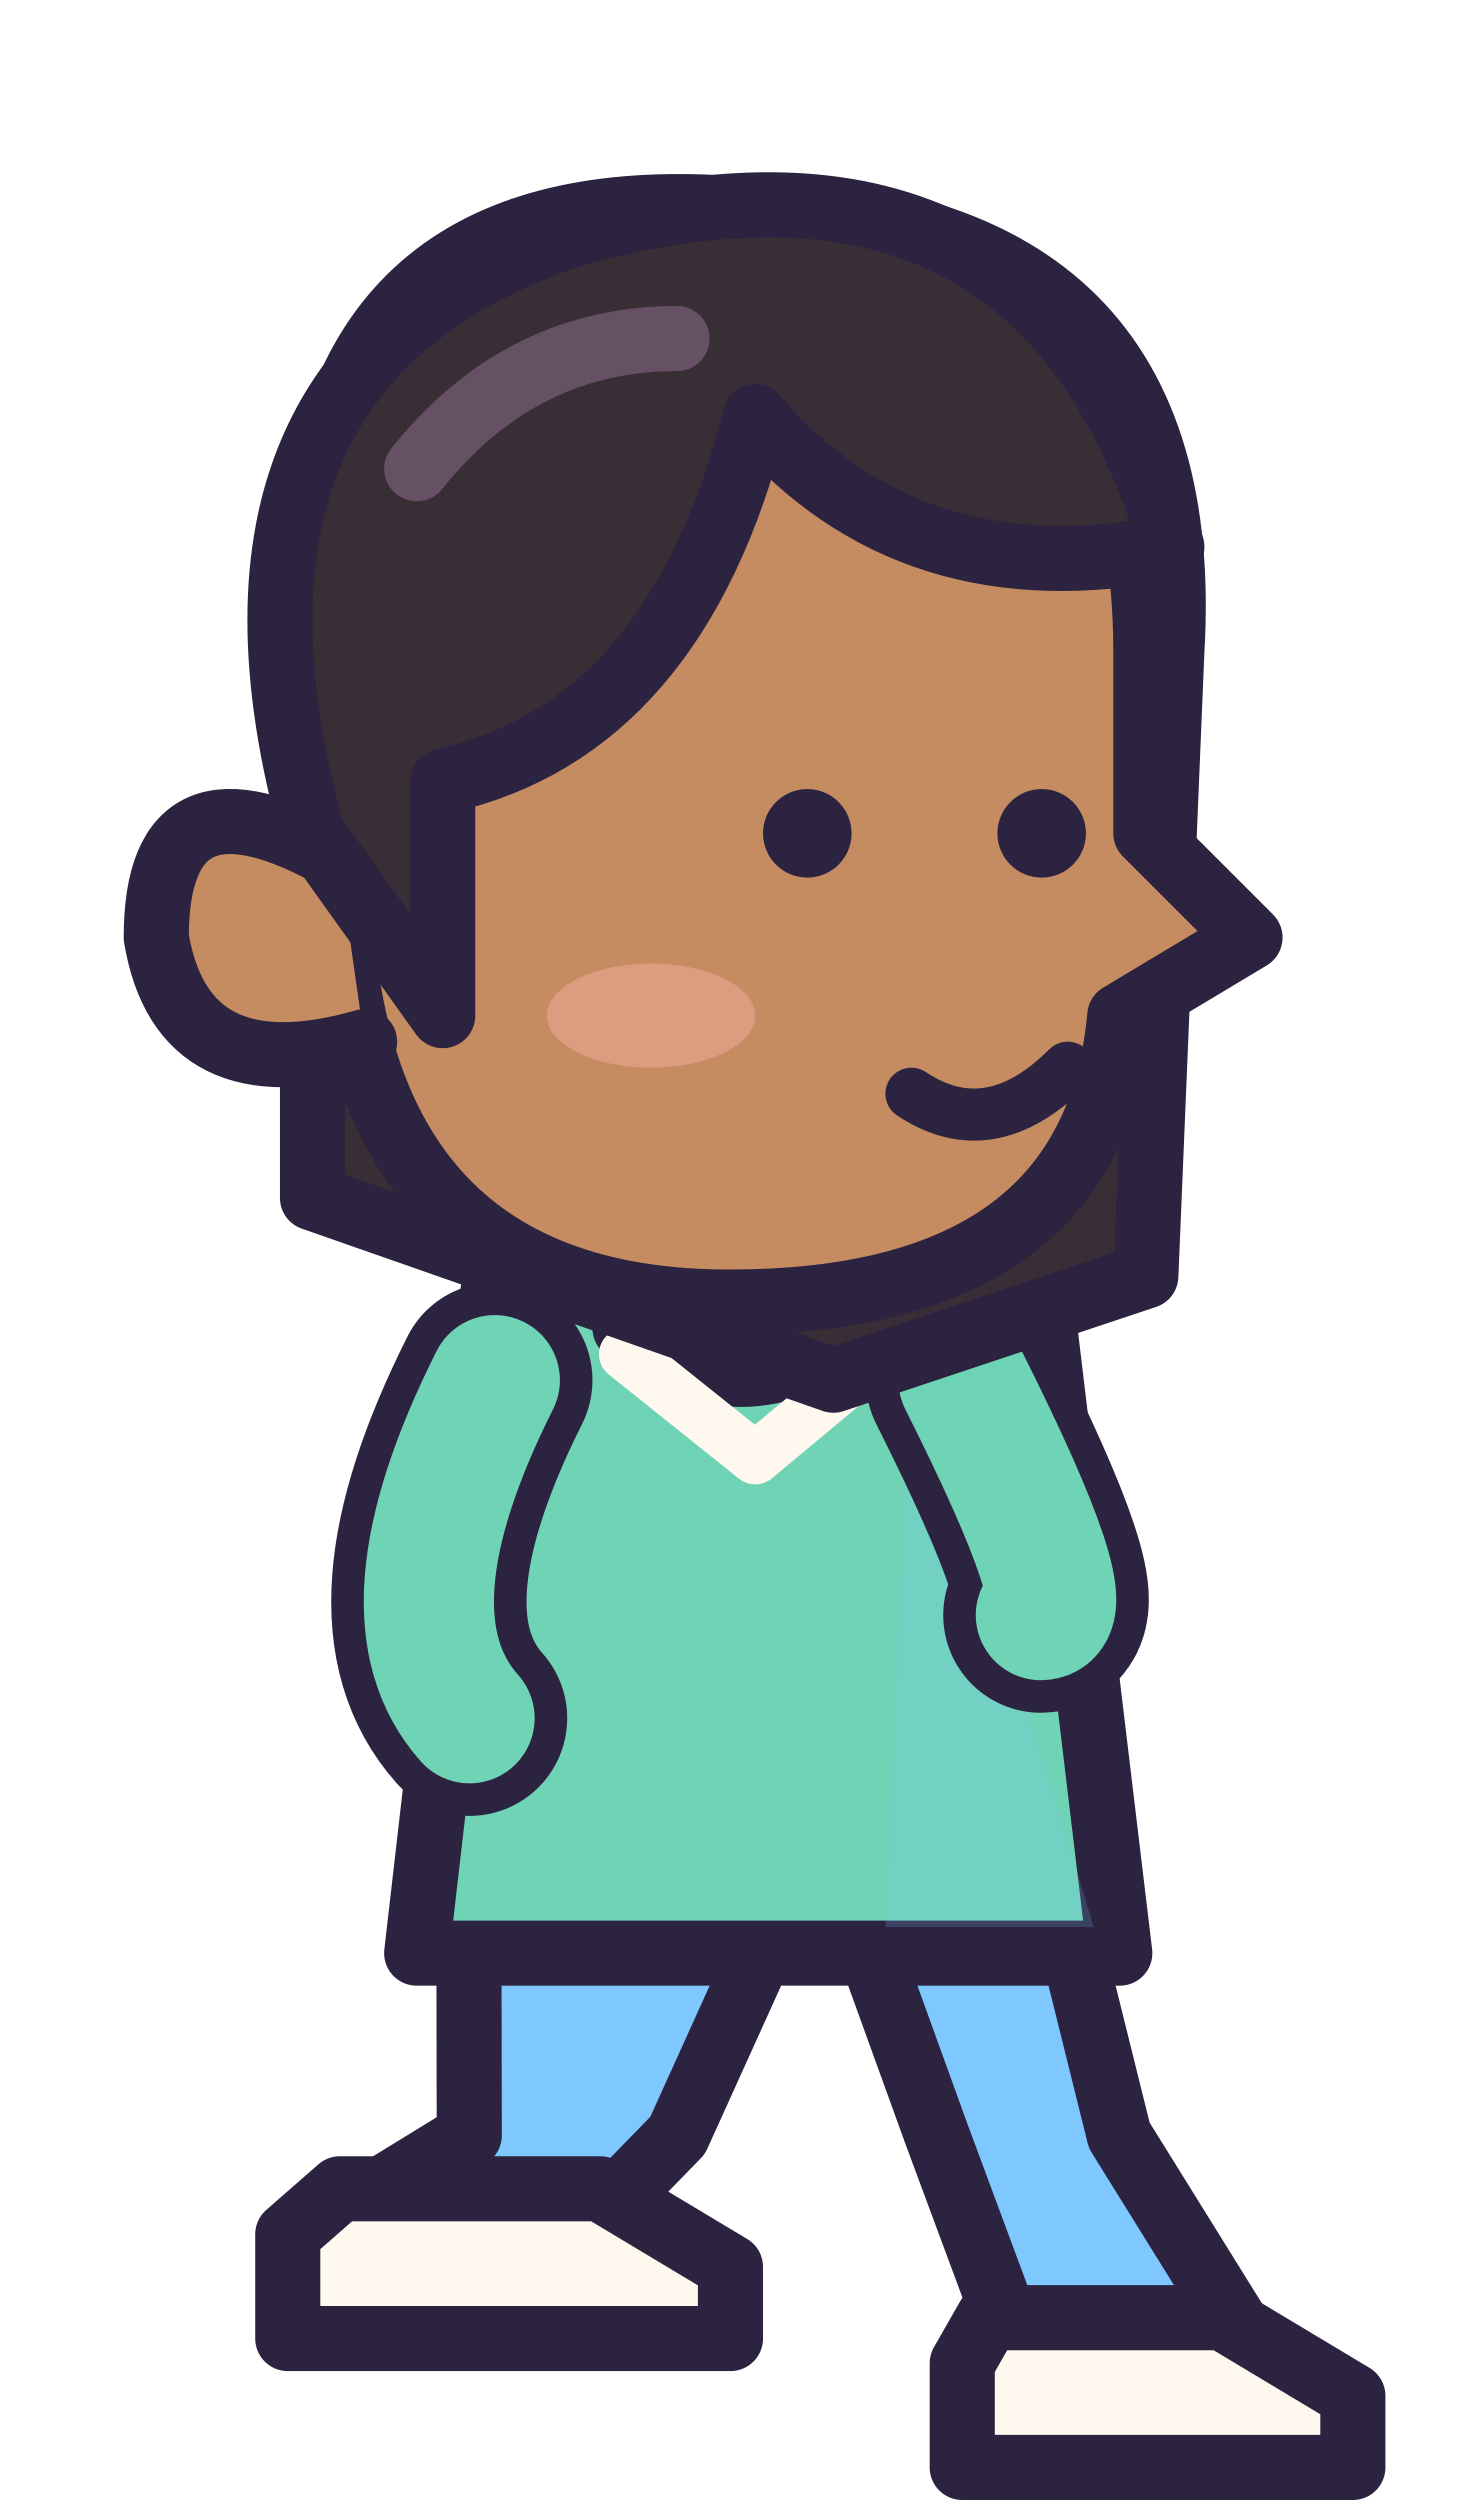
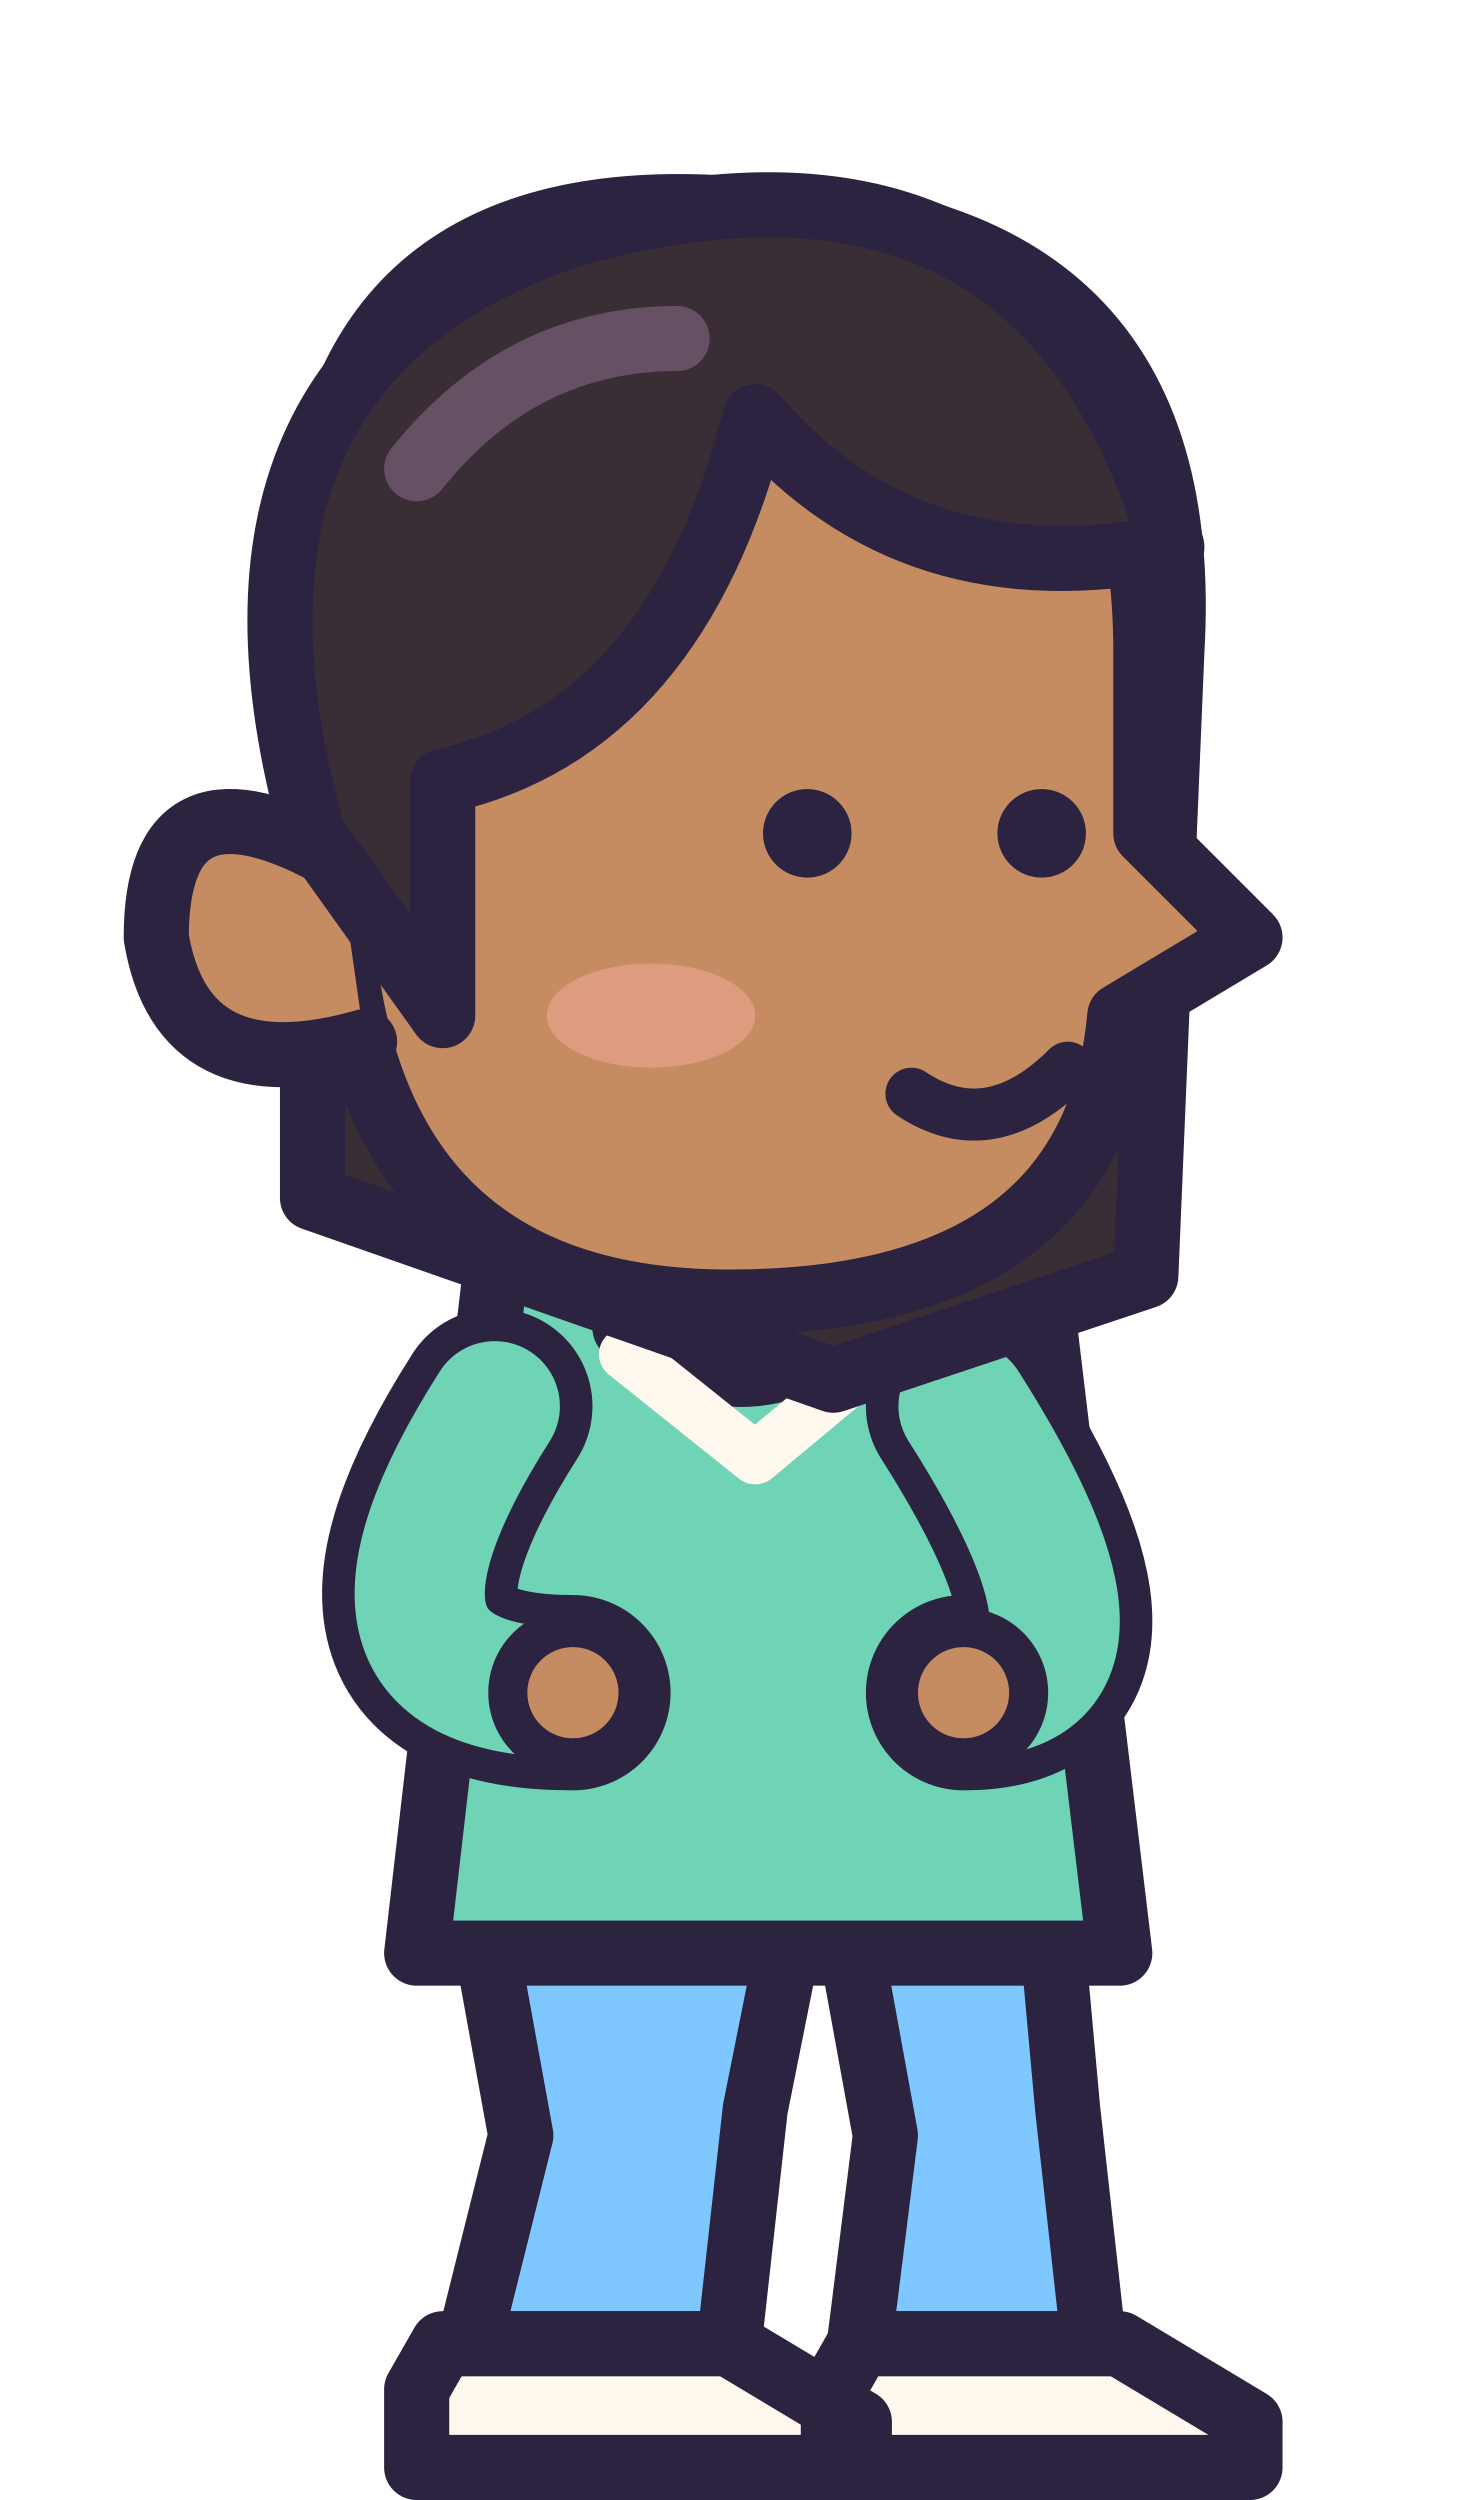
<svg xmlns="http://www.w3.org/2000/svg" width="56" height="96" viewBox="0 0 56 96">
  <g stroke="#2b2340" stroke-width="2.5" stroke-linecap="round" stroke-linejoin="round">
-     <path d="M18 71L18.02 82L13.05 85.05h10L26.02 82L31 71Z M32 71L35.98 82L38.95 90.00h9L42.98 82L40 70Z" fill="#7ec8ff" vector-effect="non-scaling-stroke" />
-     <g transform="translate(-4.95 -4.95)">
-       <path d="M18 89h10l5 3v2.75H16v-4Z" fill="#fff8ef" vector-effect="non-scaling-stroke" />
-     </g>
-     <g transform="translate(4.95 0.00)">
-       <path d="M33 89h9l5 3v2.75H32v-4Z" fill="#fff8ef" vector-effect="non-scaling-stroke" />
-     </g>
-     <path d="M19 49q11-7 21 1l3 25H16Z" fill="#6fd3b5" vector-effect="non-scaling-stroke" />
-     <path d="M35 51l7 23h-8Z" fill="#7ec8ff" stroke="none" opacity="0.18" vector-effect="non-scaling-stroke" />
-     <path d="M24 44v7q5 4 10-1v-7" fill="#c58b61" vector-effect="non-scaling-stroke" />
-     <path d="M24 52l5 4 6-5" fill="none" stroke="#fff8ef" stroke-width="2" vector-effect="non-scaling-stroke" />
-     <path d="M19 53Q14.48 62 18.03 65.98" fill="none" stroke="#2b2340" stroke-width="7.5" vector-effect="non-scaling-stroke" />
-     <path d="M19 53Q14.48 62 18.03 65.98" fill="none" stroke="#6fd3b5" stroke-width="5" vector-effect="non-scaling-stroke" />
-     <path d="M37 53Q41.52 62 39.97 62.02" fill="none" stroke="#2b2340" stroke-width="7.5" vector-effect="non-scaling-stroke" />
-     <path d="M37 53Q41.52 62 39.97 62.02" fill="none" stroke="#6fd3b5" stroke-width="5" vector-effect="non-scaling-stroke" />
-     <g transform="translate(0 0) rotate(0 28 35)">
+     <path d="M18 71L20 82L18 90H28L29 81L31 71Z M32 71L34 82L33 90H42L41 81L40 70Z" fill="#7ec8ff" />
+     <path d="M17 90h11l5 3v1.75H16v-3Z M33 90h10l5 3v1.75H32v-3Z" fill="#fff8ef" />
+     <path d="M19 49q11-7 21 1l3 25H16Z" fill="#6fd3b5" />
+     <path d="M24 44v7q5 4 10-1v-7" fill="#c58b61" />
+     <path d="m24 52 5 4 6-5" stroke="#fff8ef" fill="none" stroke-width="2" />
+     <path d="M19 54Q12 65 22 65.0M37 54Q44 65 37 65.0" stroke="#2b2340" stroke-width="7.5" fill="none" />
+     <path d="M19 54Q12 65 22 65.0M37 54Q44 65 37 65.0" stroke="#6fd3b5" stroke-width="5" fill="none" />
+     <circle cx="22" cy="65.0" r="2.5" fill="#c58b61" stroke-width="1.5" />
+     <circle cx="37" cy="65.0" r="2.5" fill="#c58b61" stroke-width="1.5" />
+     <g transform="translate(0 0)">
      <g>
        <path d="M12 21q1-14 16-13 18 0 17 17l-1 24-12 4-20-7Z" fill="#392d36" vector-effect="non-scaling-stroke" />
      </g>
      <path d="M13 23q0-13 16-13 15 0 15 15v7l4 4-5 3q-1 11-15 11-15 0-15-17Z" fill="#c58b61" vector-effect="non-scaling-stroke" />
      <path d="M13 33q-7-4-7 3 1 6 8 4" fill="#c58b61" vector-effect="non-scaling-stroke" />
      <path d="M12 32Q7 14 22 9q18-5 23 12-10 2-16-5-3 12-12 14v9Z" fill="#392d36" vector-effect="non-scaling-stroke" />
      <path d="M16 18q4-5 10-5" fill="none" stroke="#665064" stroke-width="2.5" vector-effect="non-scaling-stroke" />
      <circle cx="31" cy="32" r="1.7" fill="#2b2340" stroke="none" vector-effect="non-scaling-stroke" />
      <circle cx="40" cy="32" r="1.7" fill="#2b2340" stroke="none" vector-effect="non-scaling-stroke" />
      <path d="M35 42q3 2 6-1" fill="none" stroke="#2b2340" stroke-width="2" vector-effect="non-scaling-stroke" />
      <ellipse cx="25" cy="39" rx="4" ry="2" fill="#dd9b80" stroke="none" vector-effect="non-scaling-stroke" />
    </g>
  </g>
</svg>
